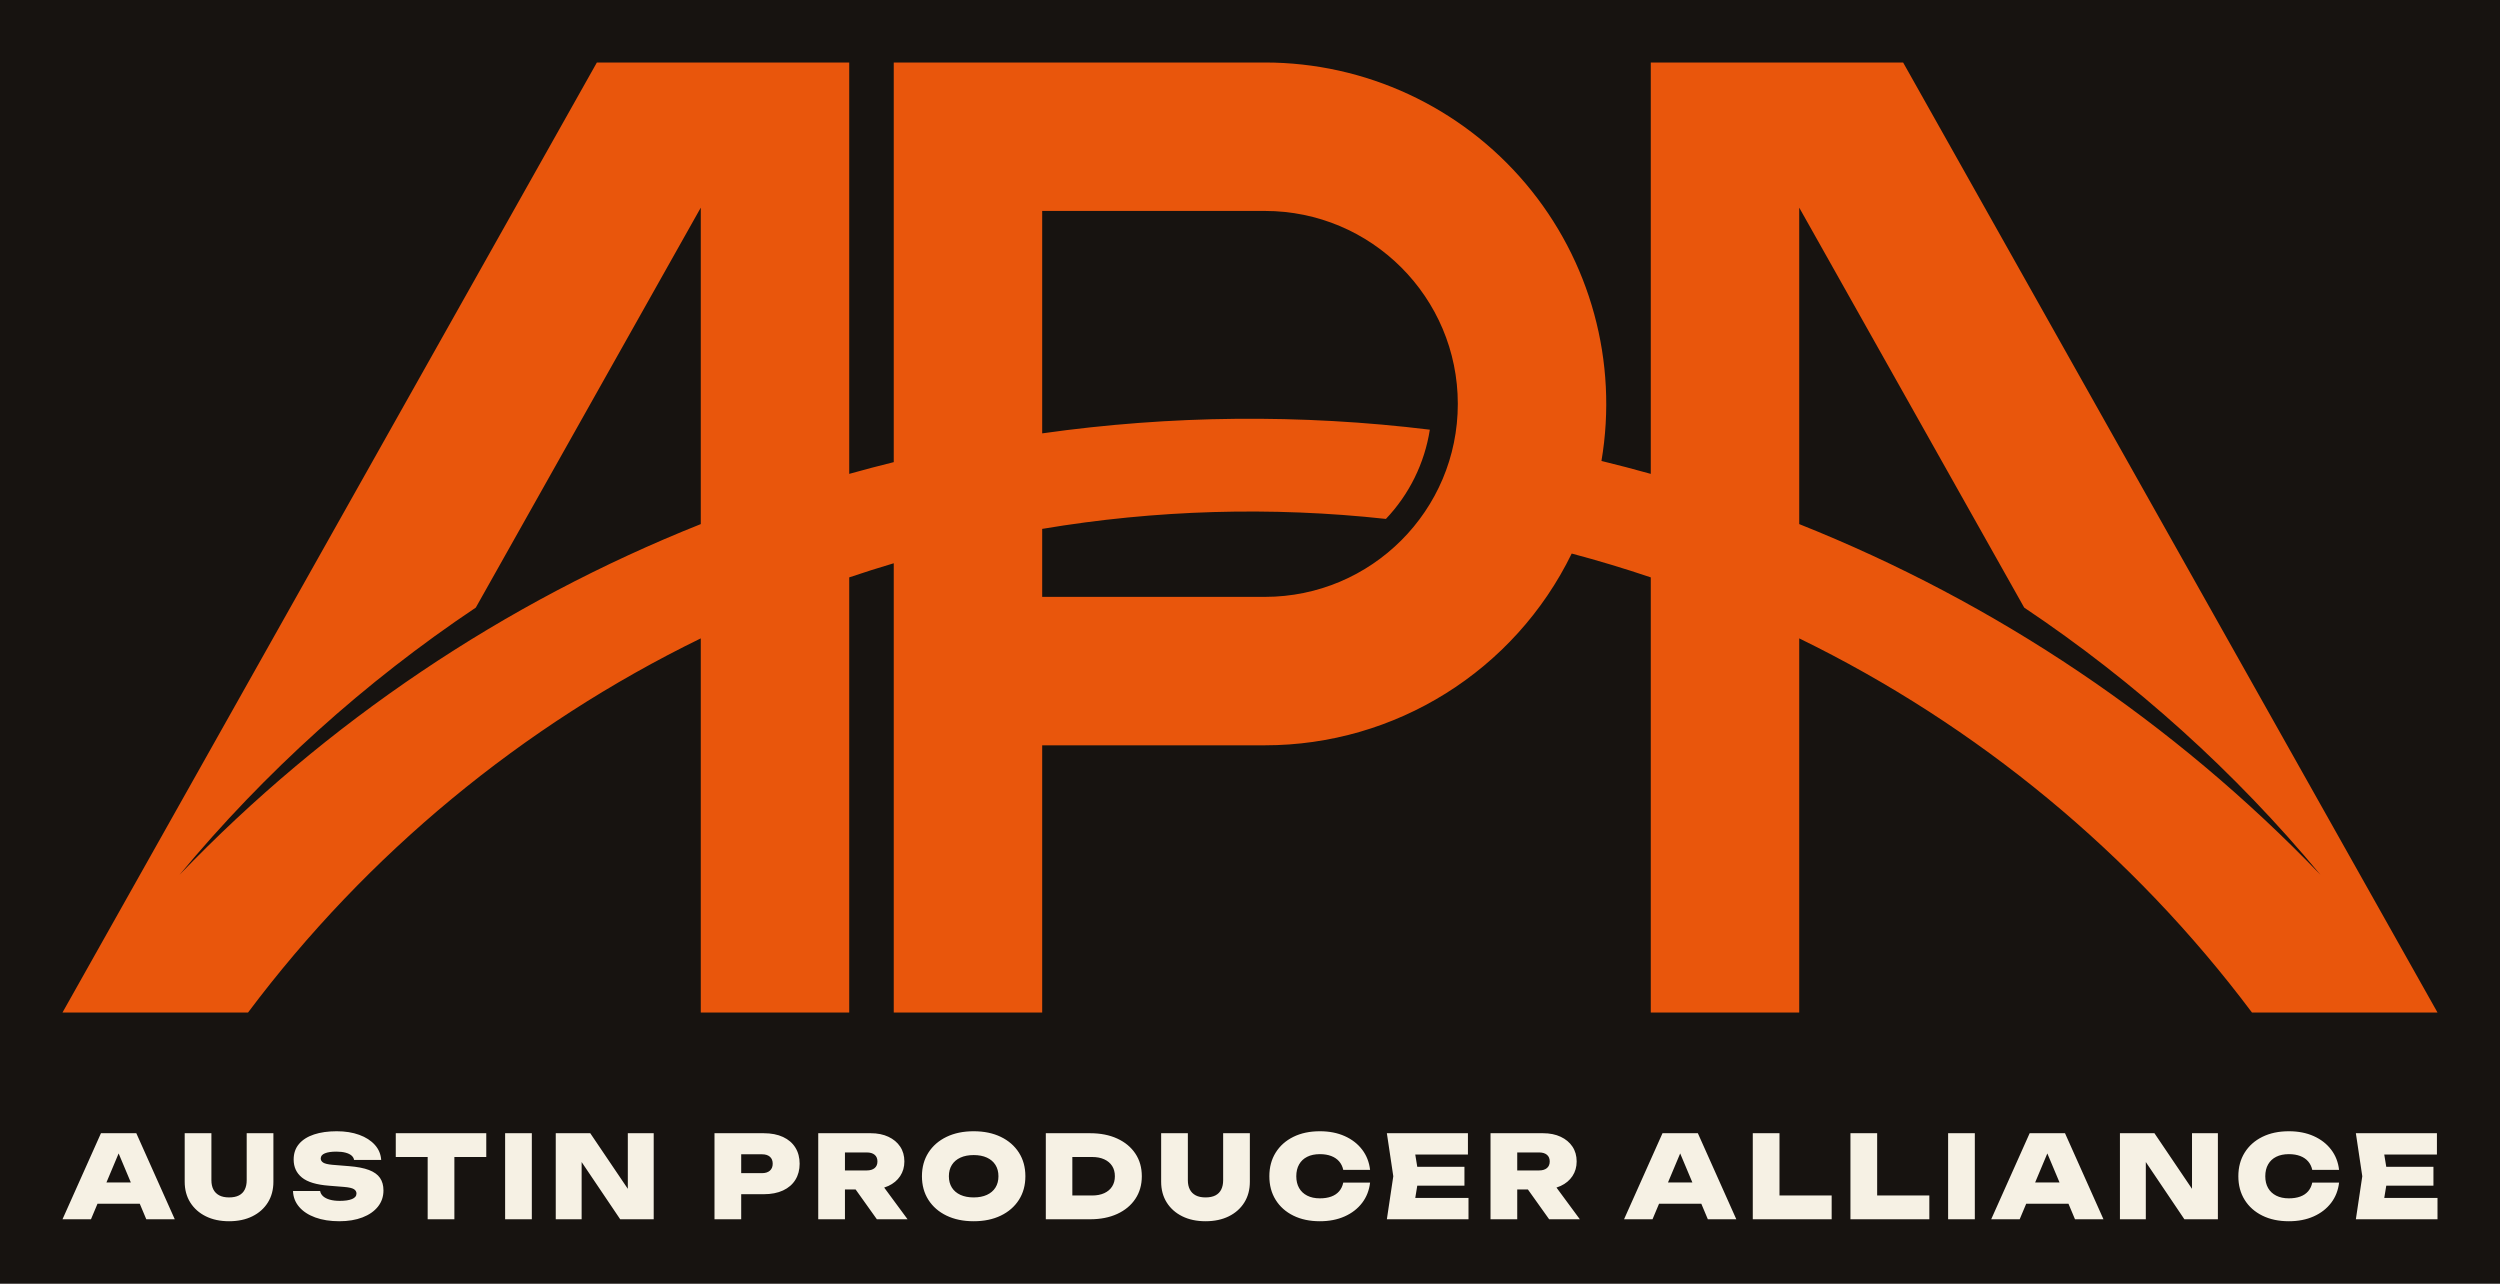
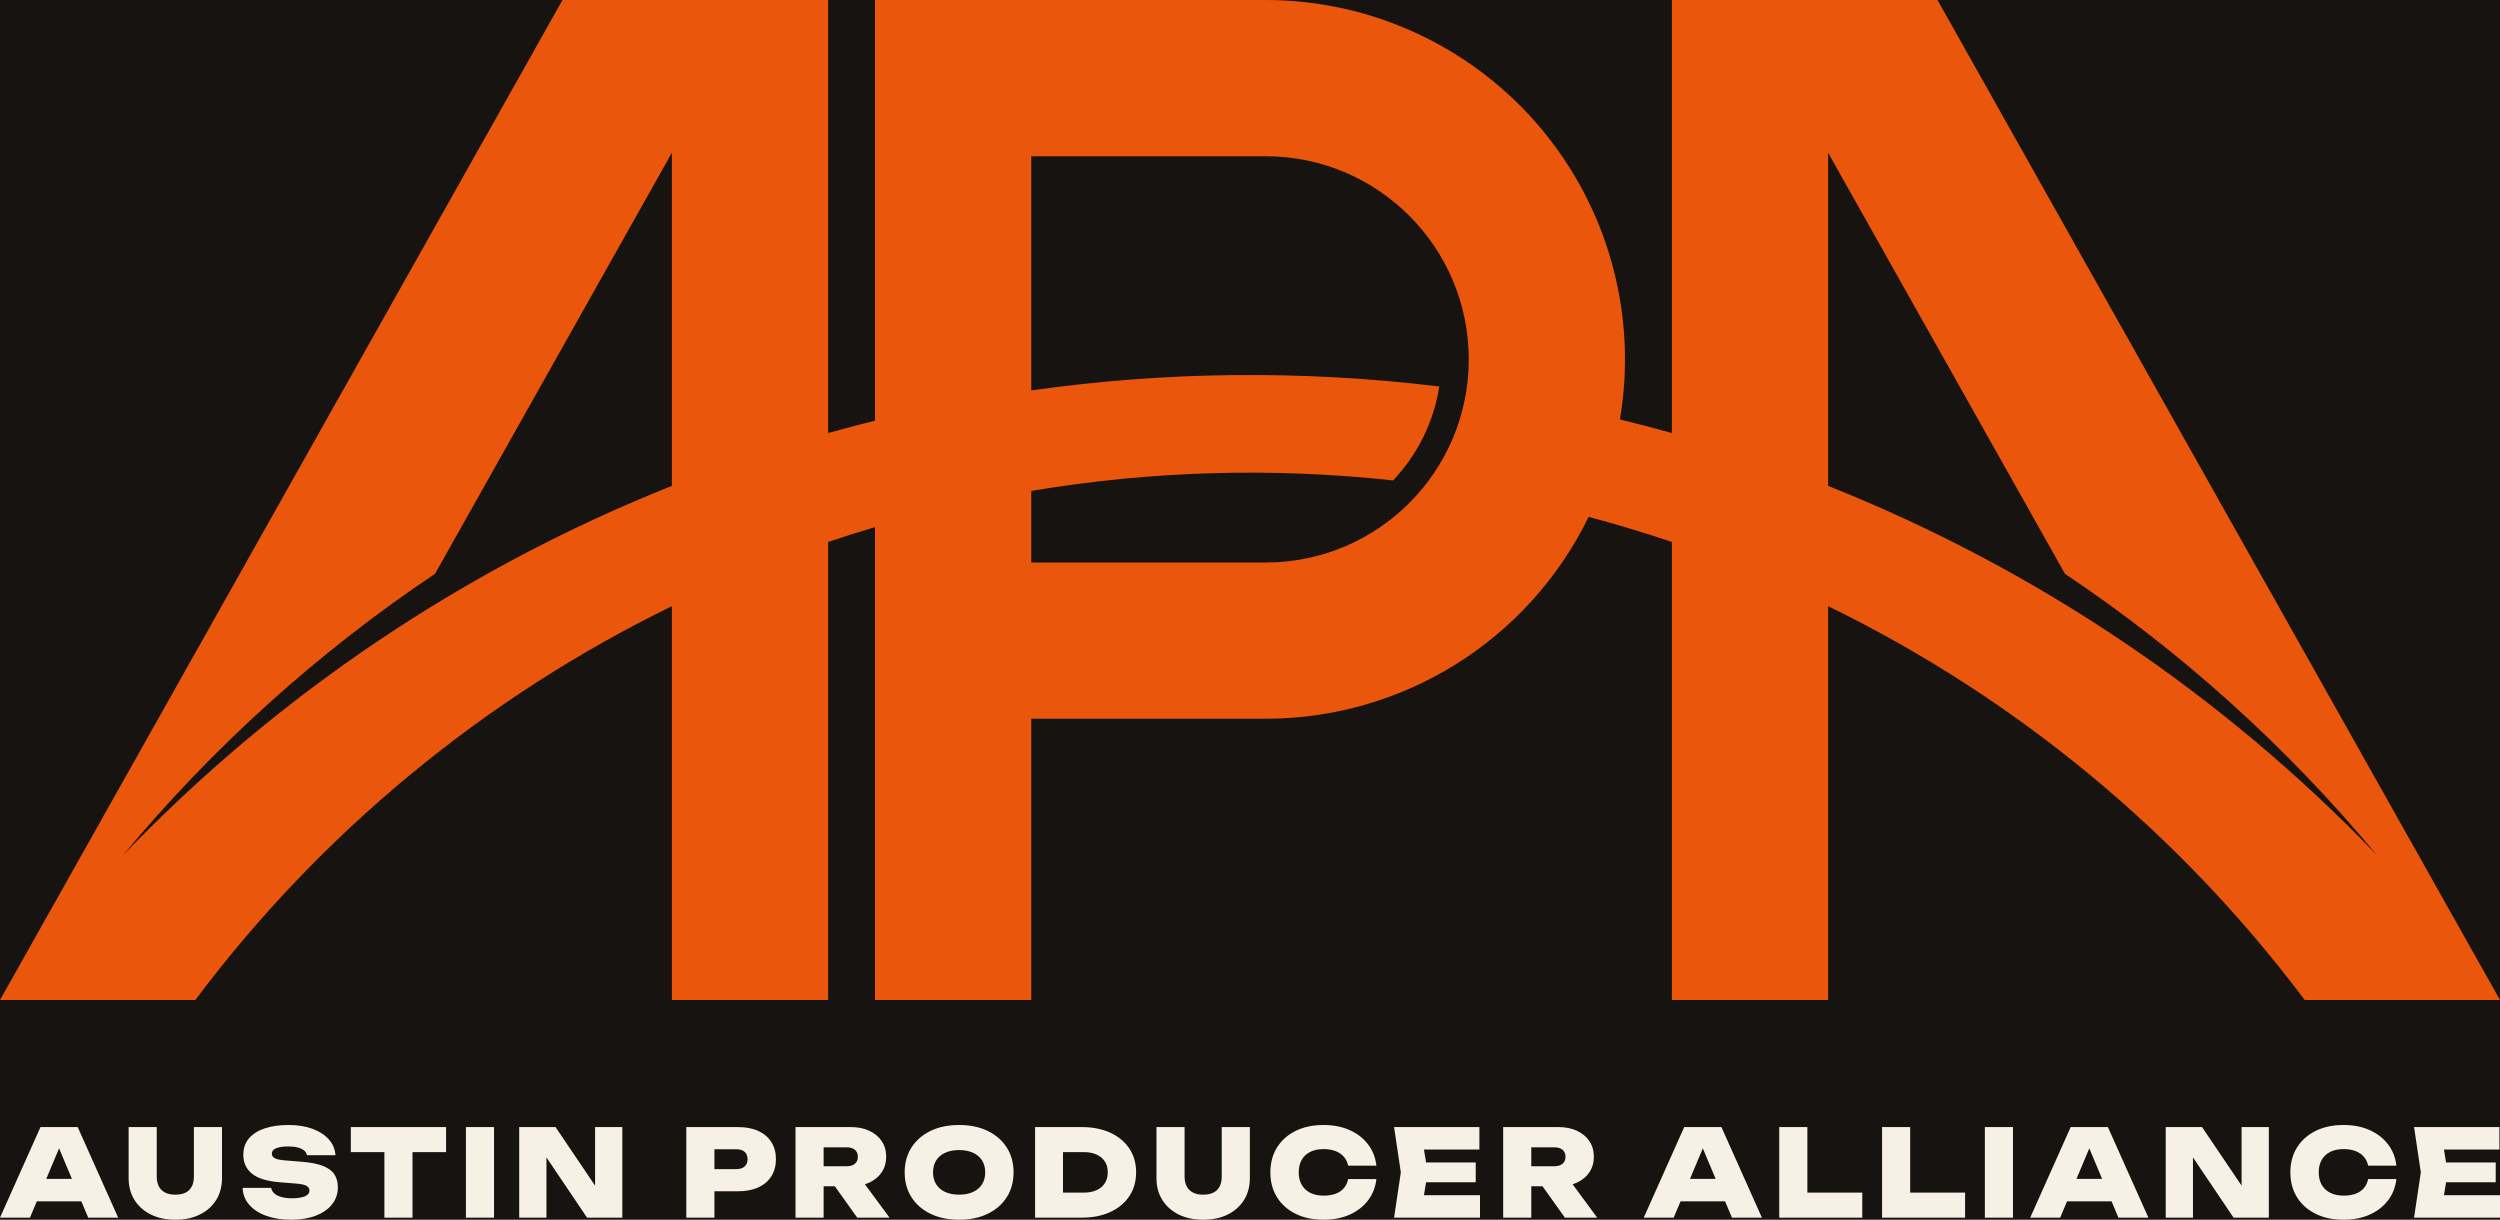
- <svg xmlns="http://www.w3.org/2000/svg" viewBox="-33.684 -33.684 1347.368 691.868">
-   <rect fill="#171310" height="691.868" width="1347.368" x="-33.684" y="-33.684" />
+ <svg xmlns="http://www.w3.org/2000/svg" viewBox="0 0 1280 624.5">
+   <rect fill="#171310" height="624.5" width="1280" />
  <path d="M288 0 H424 V221.712 A800 800 0 0 1 448 215.382 V0 H648 A184 184 0 0 1 829.413 214.747 A800 800 0 0 1 856 221.712 V0 H992 L1280 512 H1180 A675 675 0 0 0 936 310.363 V512 H856 V277.493 A675 675 0 0 0 813.384 264.648 A184 184 0 0 1 648 368 H528 V512 H448 V269.883 A675 675 0 0 0 424 277.493 V512 H344 V310.363 A675 675 0 0 0 100 512 H0 Z M344 78.222 L222.747 293.782 A750 750 0 0 0 63.026 437.833 A800 800 0 0 1 344 248.775 Z M936 78.222 V248.775 A800 800 0 0 1 1216.974 437.833 A750 750 0 0 0 1057.253 293.782 Z M528 80 V199.879 A800 800 0 0 1 736.921 197.893 A90 90 0 0 1 713.251 245.986 A675 675 0 0 0 528 251.357 V288 H648 A104 104 0 0 0 752 184 A104 104 0 0 0 648 80 Z" fill="#e9560c" />
  <path d="M14.11 615.077 V603.589 H45.866 V615.077 Z M39.782 577.063 L60.507 623.437 H45.161 L28.306 583.321 H32.201 L15.346 623.437 H0 L20.726 577.063 Z M80.252 602.439 Q80.252 605.295 81.303 607.361 Q82.354 609.426 84.462 610.545 Q86.571 611.664 89.761 611.664 Q93.014 611.664 95.116 610.57 Q97.218 609.475 98.244 607.385 Q99.271 605.295 99.271 602.439 V577.063 H113.665 V603.193 Q113.665 609.611 110.685 614.391 Q107.704 619.17 102.338 621.835 Q96.971 624.5 89.761 624.5 Q82.614 624.5 77.24 621.835 Q71.867 619.17 68.862 614.391 Q65.857 609.611 65.857 603.193 V577.063 H80.252 Z M124.233 608.201 H138.85 Q139.122 609.846 140.452 611.033 Q141.781 612.22 144.056 612.87 Q146.332 613.519 149.448 613.519 Q153.665 613.519 156.052 612.536 Q158.438 611.553 158.438 609.549 Q158.438 608.115 157.078 607.224 Q155.718 606.334 151.699 606 L143.562 605.345 Q133.52 604.578 129.05 600.949 Q124.58 597.319 124.58 591.247 Q124.58 586.239 127.467 582.845 Q130.355 579.45 135.573 577.725 Q140.792 576 147.791 576 Q154.629 576 159.922 577.929 Q165.215 579.858 168.337 583.339 Q171.46 586.82 171.756 591.47 H157.14 Q156.93 590.085 155.761 589.083 Q154.592 588.082 152.515 587.531 Q150.437 586.981 147.506 586.981 Q143.648 586.981 141.41 587.896 Q139.172 588.811 139.172 590.691 Q139.172 592.027 140.489 592.886 Q141.806 593.745 145.429 594.079 L154.382 594.809 Q161.072 595.328 165.159 596.88 Q169.246 598.432 171.113 601.147 Q172.981 603.861 172.981 607.892 Q172.981 612.888 170.013 616.623 Q167.045 620.357 161.684 622.429 Q156.324 624.5 149.176 624.5 Q141.806 624.5 136.235 622.466 Q130.664 620.432 127.523 616.746 Q124.382 613.061 124.233 608.201 Z M196.806 583.308 H211.2 V623.437 H196.806 Z M179.617 577.063 H228.389 V589.875 H179.617 Z M238.549 577.063 H252.943 V623.437 H238.549 Z M308.809 613.148 L304.679 614.063 V577.063 H318.628 V623.437 H300.573 L275.668 586.486 L279.786 585.571 V623.437 H265.837 V577.063 H284.435 Z M377.914 577.063 Q383.998 577.063 388.345 579.092 Q392.692 581.12 394.986 584.823 Q397.279 588.527 397.279 593.498 Q397.279 598.469 394.986 602.173 Q392.692 605.877 388.345 607.905 Q383.998 609.933 377.914 609.933 H358.066 V598.581 H377.011 Q379.732 598.581 381.247 597.233 Q382.762 595.885 382.762 593.498 Q382.762 591.062 381.247 589.739 Q379.732 588.416 377.011 588.416 H359.315 L365.783 581.862 V623.437 H351.389 V577.063 Z M417.246 597.121 H433.483 Q436.179 597.121 437.694 595.86 Q439.209 594.599 439.209 592.274 Q439.209 589.937 437.694 588.681 Q436.179 587.426 433.483 587.426 H415.231 L421.698 580.773 V623.437 H407.304 V577.063 H435.61 Q441.039 577.063 445.113 578.974 Q449.188 580.885 451.457 584.279 Q453.726 587.674 453.726 592.274 Q453.726 596.75 451.457 600.17 Q449.188 603.589 445.113 605.475 Q441.039 607.36 435.61 607.36 H417.246 Z M423.429 601.734 H439.443 L455.445 623.437 H438.899 Z M491.068 624.5 Q482.708 624.5 476.438 621.47 Q470.169 618.441 466.682 612.981 Q463.194 607.521 463.194 600.25 Q463.194 592.979 466.682 587.519 Q470.169 582.059 476.438 579.03 Q482.708 576 491.068 576 Q499.427 576 505.697 579.03 Q511.966 582.059 515.454 587.519 Q518.941 592.979 518.941 600.25 Q518.941 607.521 515.454 612.981 Q511.966 618.441 505.697 621.47 Q499.427 624.5 491.068 624.5 Z M491.068 611.664 Q495.21 611.664 498.203 610.291 Q501.195 608.919 502.809 606.359 Q504.423 603.799 504.423 600.25 Q504.423 596.701 502.809 594.141 Q501.195 591.581 498.203 590.209 Q495.21 588.836 491.068 588.836 Q486.937 588.836 483.938 590.209 Q480.94 591.581 479.326 594.141 Q477.712 596.701 477.712 600.25 Q477.712 603.799 479.326 606.359 Q480.94 608.919 483.938 610.291 Q486.937 611.664 491.068 611.664 Z M553.833 577.063 Q562.193 577.063 568.456 579.945 Q574.72 582.826 578.207 588.026 Q581.694 593.226 581.694 600.25 Q581.694 607.225 578.207 612.449 Q574.72 617.674 568.456 620.555 Q562.193 623.437 553.833 623.437 H529.954 V577.063 Z M544.25 617.179 L537.609 610.625 H554.934 Q558.718 610.625 561.47 609.358 Q564.221 608.09 565.699 605.759 Q567.177 603.428 567.177 600.25 Q567.177 597.01 565.699 594.71 Q564.221 592.41 561.47 591.142 Q558.718 589.875 554.934 589.875 H537.609 L544.25 583.321 Z M606.509 602.439 Q606.509 605.295 607.56 607.361 Q608.611 609.426 610.719 610.545 Q612.828 611.664 616.018 611.664 Q619.27 611.664 621.373 610.57 Q623.475 609.475 624.501 607.385 Q625.528 605.295 625.528 602.439 V577.063 H639.922 V603.193 Q639.922 609.611 636.942 614.391 Q633.961 619.17 628.595 621.835 Q623.228 624.5 616.018 624.5 Q608.871 624.5 603.497 621.835 Q598.124 619.17 595.119 614.391 Q592.114 609.611 592.114 603.193 V577.063 H606.509 Z M704.716 603.688 Q703.999 609.92 700.431 614.601 Q696.863 619.281 691.027 621.891 Q685.19 624.5 677.659 624.5 Q669.472 624.5 663.351 621.47 Q657.23 618.441 653.829 612.981 Q650.429 607.521 650.429 600.25 Q650.429 592.979 653.829 587.519 Q657.23 582.059 663.351 579.03 Q669.472 576 677.659 576 Q685.19 576 691.027 578.609 Q696.863 581.219 700.431 585.893 Q703.999 590.567 704.716 596.812 H690.26 Q689.679 594.141 688.04 592.249 Q686.402 590.357 683.78 589.349 Q681.158 588.341 677.646 588.341 Q673.689 588.341 670.839 589.763 Q667.988 591.186 666.467 593.869 Q664.946 596.553 664.946 600.25 Q664.946 603.947 666.467 606.606 Q667.988 609.265 670.839 610.712 Q673.689 612.159 677.646 612.159 Q681.158 612.159 683.78 611.206 Q686.402 610.254 688.04 608.356 Q689.679 606.458 690.26 603.688 Z M755.573 595.168 V605.332 H721.146 V595.168 Z M730.977 600.25 L728.046 618.193 L722.42 611.936 H757.762 V623.437 H713.763 L717.226 600.25 L713.763 577.063 H757.453 V588.564 H722.42 L728.046 582.307 Z M779.571 597.121 H795.808 Q798.504 597.121 800.019 595.86 Q801.534 594.599 801.534 592.274 Q801.534 589.937 800.019 588.681 Q798.504 587.426 795.808 587.426 H777.556 L784.023 580.773 V623.437 H769.629 V577.063 H797.935 Q803.364 577.063 807.438 578.974 Q811.513 580.885 813.782 584.279 Q816.051 587.674 816.051 592.274 Q816.051 596.75 813.782 600.17 Q811.513 603.589 807.438 605.475 Q803.364 607.36 797.935 607.36 H779.571 Z M785.754 601.734 H801.768 L817.77 623.437 H801.224 Z M855.7 615.077 V603.589 H887.457 V615.077 Z M881.372 577.063 L902.098 623.437 H886.752 L869.897 583.321 H873.792 L856.937 623.437 H841.591 L862.316 577.063 Z M925.367 577.063 V617.068 L918.899 610.625 H953.487 V623.437 H910.973 V577.063 Z M978.005 577.063 V617.068 L971.537 610.625 H1006.125 V623.437 H963.611 V577.063 Z M1016.249 577.063 H1030.643 V623.437 H1016.249 Z M1053.577 615.077 V603.589 H1085.334 V615.077 Z M1079.249 577.063 L1099.975 623.437 H1084.629 L1067.774 583.321 H1071.669 L1054.814 623.437 H1039.468 L1060.193 577.063 Z M1151.822 613.148 L1147.692 614.063 V577.063 H1161.64 V623.437 H1143.586 L1118.681 586.486 L1122.798 585.571 V623.437 H1108.849 V577.063 H1127.448 Z M1226.954 603.688 Q1226.237 609.92 1222.669 614.601 Q1219.101 619.281 1213.265 621.891 Q1207.428 624.5 1199.897 624.5 Q1191.71 624.5 1185.589 621.47 Q1179.468 618.441 1176.067 612.981 Q1172.667 607.521 1172.667 600.25 Q1172.667 592.979 1176.067 587.519 Q1179.468 582.059 1185.589 579.03 Q1191.71 576 1199.897 576 Q1207.428 576 1213.265 578.609 Q1219.101 581.219 1222.669 585.893 Q1226.237 590.567 1226.954 596.812 H1212.498 Q1211.917 594.141 1210.278 592.249 Q1208.64 590.357 1206.018 589.349 Q1203.396 588.341 1199.884 588.341 Q1195.927 588.341 1193.077 589.763 Q1190.226 591.186 1188.705 593.869 Q1187.184 596.553 1187.184 600.25 Q1187.184 603.947 1188.705 606.606 Q1190.226 609.265 1193.077 610.712 Q1195.927 612.159 1199.884 612.159 Q1203.396 612.159 1206.018 611.206 Q1208.64 610.254 1210.278 608.356 Q1211.917 606.458 1212.498 603.688 Z M1277.811 595.168 V605.332 H1243.384 V595.168 Z M1253.215 600.25 L1250.284 618.193 L1244.658 611.936 H1280 V623.437 H1236.001 L1239.464 600.25 L1236.001 577.063 H1279.691 V588.564 H1244.658 L1250.284 582.307 Z" fill="#f6f1e4" />
</svg>
